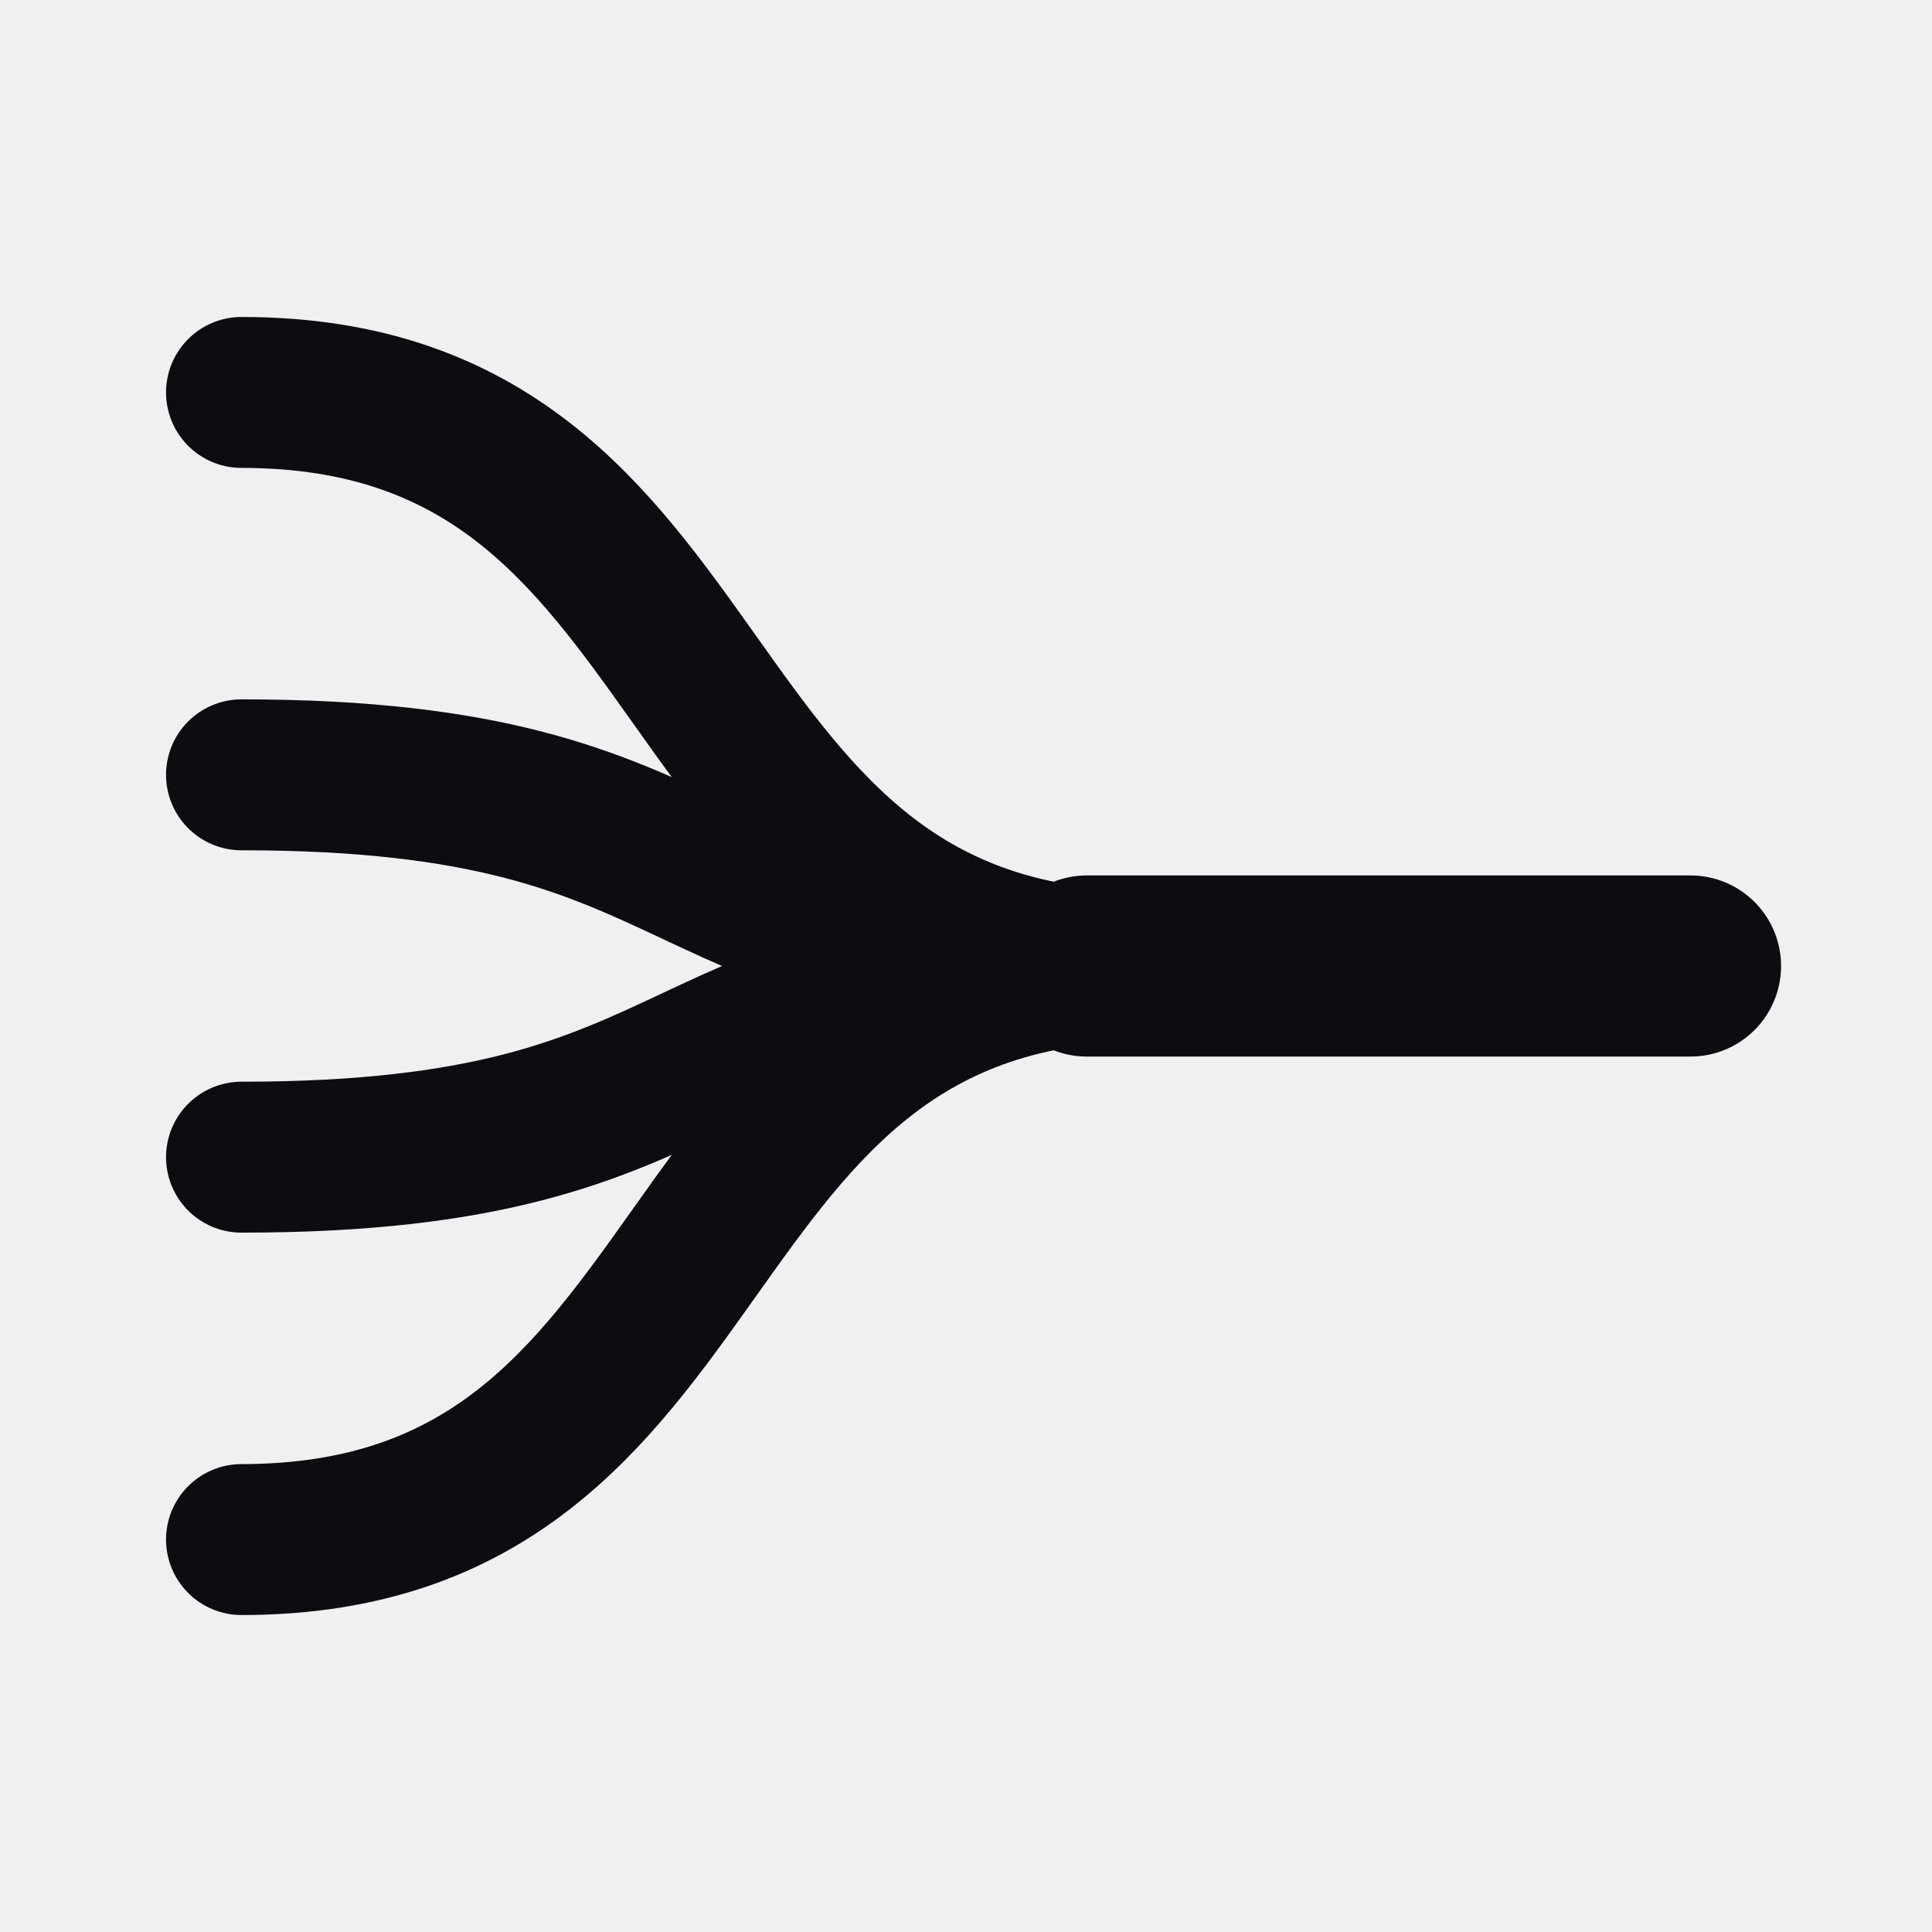
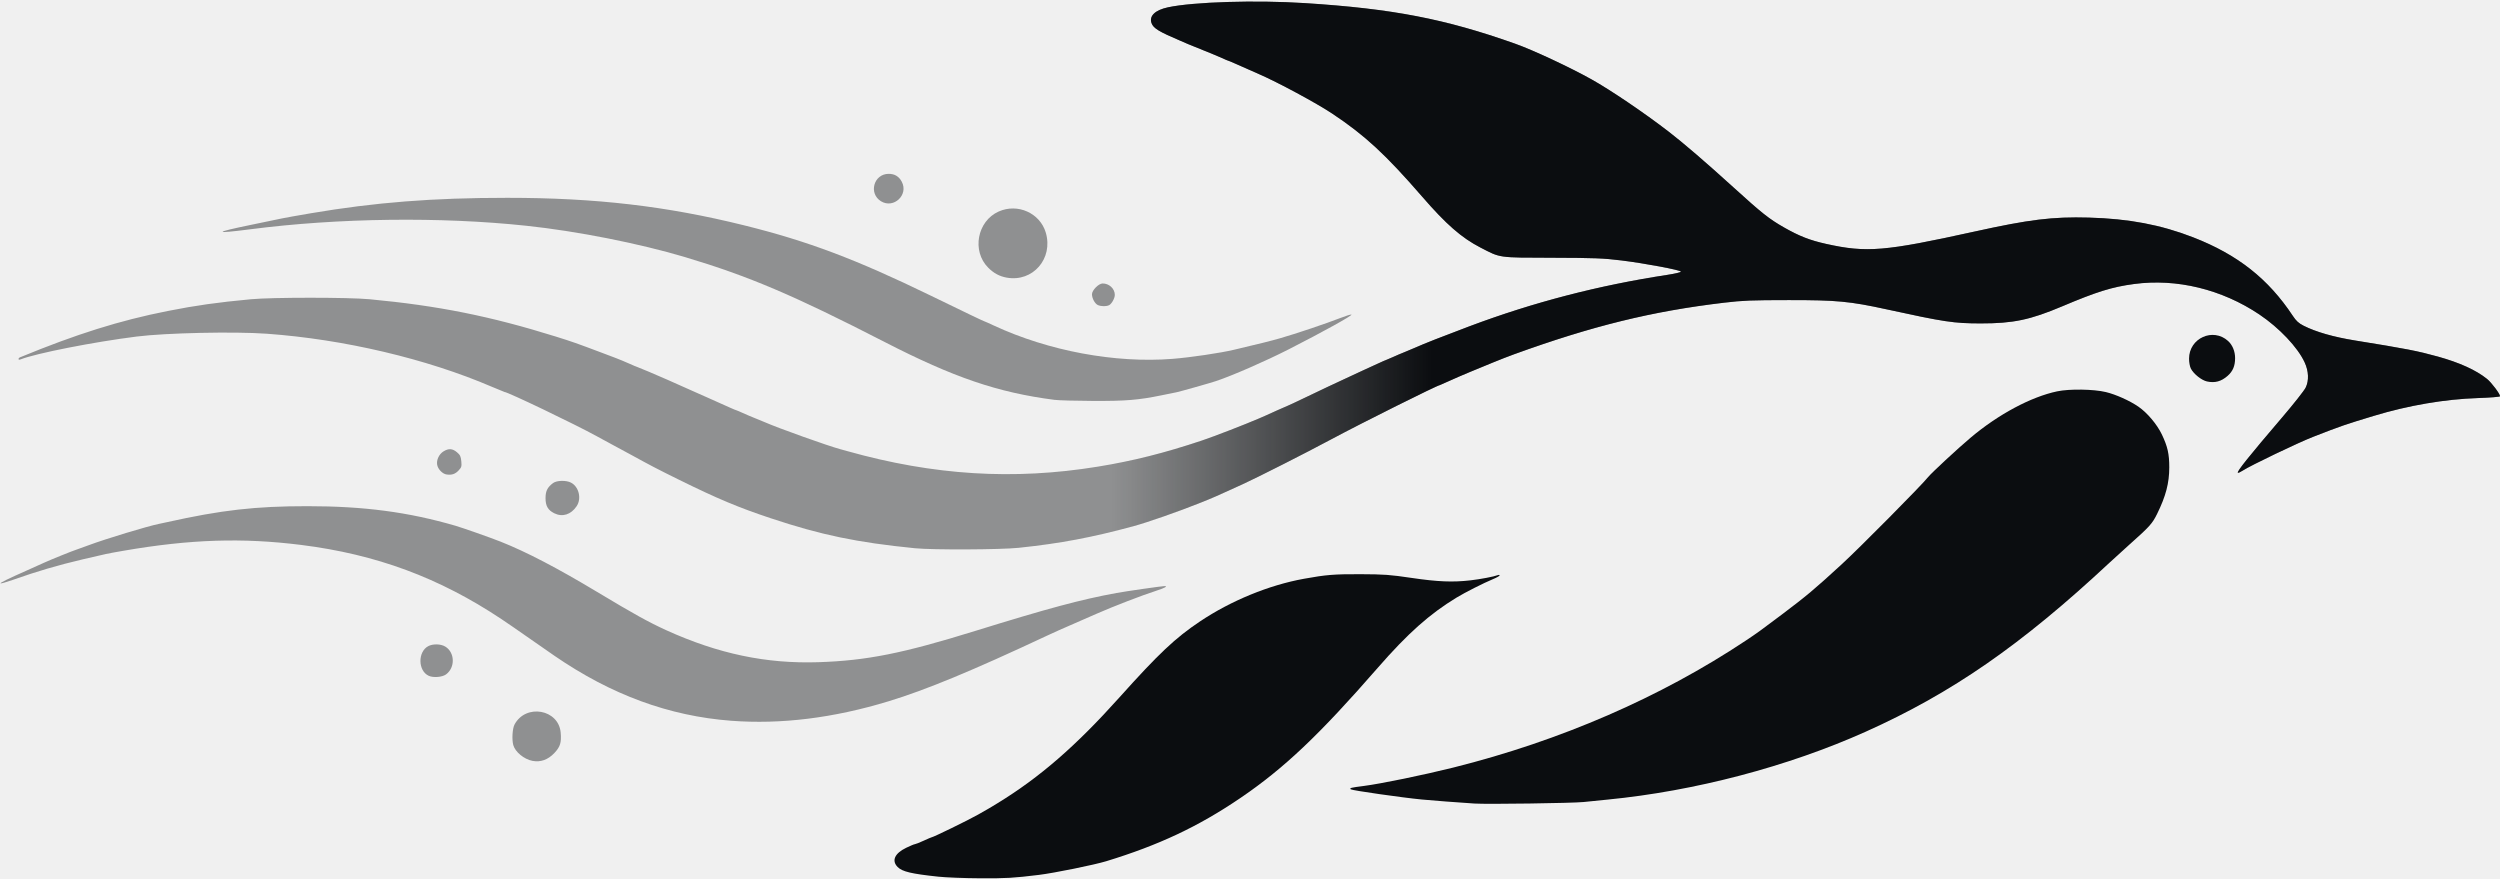
- <svg xmlns="http://www.w3.org/2000/svg" width="64" height="64" viewBox="0 0 64 64">
-   <g fill="none" stroke="#0b0d10" stroke-linecap="round">
-     <path stroke-width="5" d="M8 13.000C24.50 13.000 21.50 32 38 32 M8 25.667C24.50 25.667 21.50 32 38 32 M8 38.333C24.50 38.333 21.50 32 38 32 M8 51.000C24.50 51.000 21.50 32 38 32" />
-     <path stroke-width="6" d="M36 32H56" />
+ <svg xmlns="http://www.w3.org/2000/svg" width="182.15" height="64" viewBox="0 0 182.15 64">
+   <g transform="translate(-12.214 -70.789) scale(0.16641)">
+     <defs>
+       <linearGradient id="mg" gradientUnits="userSpaceOnUse" x1="560" y1="0" x2="700" y2="0">
+         <stop offset="0" stop-color="#fff" stop-opacity="0" />
+         <stop offset="1" stop-color="#fff" />
+       </linearGradient>
+       <mask id="mk" maskUnits="userSpaceOnUse" x="0" y="0" width="1300" height="1300">
+         <rect width="1300" height="1300" fill="url(#mg)" />
+         <rect x="560" y="380" width="400" height="164" fill="#fff" />
+       </mask>
+     </defs>
+     <g fill="#0b0d10">
+       <g fill-opacity="0.42">
+         <path d="M459.15 513.52 C453.55 510.10 455.95 501.50 462.50 501.50 C465.15 501.50 467.03 502.65 468.26 505.02 C471.23 510.76 464.67 516.88 459.15 513.52Z" />
+         <path d="M514.13 546.94 C511.00 546.37 508.51 545.03 506.09 542.61 C498.77 535.31 501.23 522.16 510.69 517.98 C519.01 514.30 528.73 518.67 531.27 527.21 C534.65 538.61 525.60 549.03 514.13 546.94Z" />
+         <path d="M554.15 558.99 C552.84 558.46 551.50 556.06 551.50 554.22 C551.50 552.47 554.44 549.50 556.18 549.50 C559.05 549.50 561.50 551.80 561.50 554.50 C561.50 555.97 560.17 558.37 559.03 558.99 C557.88 559.60 555.67 559.60 554.15 558.99Z" />
+         <path d="M268.91 633.13 C267.17 632.88 265.20 630.88 264.82 628.96 C264.39 626.84 265.61 624.22 267.59 623.01 C269.85 621.64 271.48 621.74 273.46 623.39 C274.85 624.55 275.17 625.21 275.37 627.32 C275.59 629.59 275.46 630.02 274.18 631.38 C272.70 632.96 271.20 633.46 268.91 633.13Z" />
+         <path d="M316.04 650.10 C313.31 648.74 312.25 646.89 312.25 643.50 C312.25 640.38 313.07 638.74 315.56 636.88 C317.14 635.70 321.28 635.60 323.38 636.69 C326.87 638.49 328.12 643.70 325.86 647.04 C323.37 650.73 319.64 651.90 316.04 650.10Z" />
+         <path d="M261.13 721.29 C256.35 719.12 256.24 710.71 260.95 708.27 C263.02 707.20 266.41 707.30 268.35 708.48 C272.58 711.06 272.77 717.63 268.71 720.65 C267.05 721.88 263.16 722.21 261.13 721.29Z" />
+         <path d="M306.50 758.52 C302.84 757.81 298.97 754.62 298.13 751.62 C297.46 749.22 297.75 744.35 298.66 742.64 C303.58 733.36 318.04 735.91 318.89 746.21 C319.25 750.53 318.69 752.34 316.17 755.03 C313.37 758.03 310.08 759.22 306.50 758.52Z" />
+         <path d="M535.00 600.45 C510.24 597.24 490.92 590.65 460.75 575.14 C421.06 554.74 401.22 546.30 373.50 538.01 C353.32 531.98 326.00 526.58 303.80 524.23 C266.15 520.24 221.62 520.80 183.13 525.76 C166.68 527.88 166.80 527.22 183.50 523.79 C189.69 522.52 195.76 521.26 197.00 520.99 C198.24 520.72 203.86 519.72 209.50 518.76 C237.66 513.98 262.89 512.00 295.50 512.00 C334.16 512.00 365.20 515.61 399.25 524.06 C427.13 530.98 448.11 538.88 480.75 554.75 C495.69 562.02 503.99 566.00 504.21 566.00 C504.31 566.00 506.28 566.87 508.58 567.94 C532.50 579.05 561.69 584.49 586.75 582.51 C594.66 581.88 607.60 579.97 613.75 578.51 C625.45 575.75 629.51 574.73 634.00 573.45 C640.49 571.60 654.26 566.97 660.14 564.66 C662.56 563.71 664.79 563.01 665.10 563.12 C665.85 563.37 652.72 570.65 637.74 578.29 C627.49 583.51 612.99 589.85 605.75 592.26 C603.11 593.14 590.10 596.82 588.50 597.14 C587.81 597.28 584.89 597.87 582.00 598.46 C571.77 600.55 566.43 600.99 552.00 600.93 C544.44 600.90 536.79 600.69 535.00 600.45Z" />
+         <path d="M393.50 740.96 C366.35 738.90 341.01 729.59 316.25 712.58 C313.23 710.50 307.71 706.67 304.00 704.06 C300.29 701.45 295.34 698.05 293.00 696.49 C265.74 678.33 238.17 668.11 205.25 663.98 C179.50 660.75 156.75 661.49 127.65 666.50 C120.47 667.74 119.87 667.87 109.75 670.26 C98.50 672.92 89.68 675.51 79.08 679.26 C76.24 680.26 73.79 680.96 73.64 680.81 C73.37 680.54 76.94 678.79 85.50 675.00 C87.84 673.96 90.99 672.55 92.50 671.85 C95.57 670.44 105.07 666.60 107.00 665.99 C107.69 665.77 110.16 664.88 112.50 664.00 C119.87 661.26 137.77 655.83 143.00 654.76 C143.96 654.56 145.54 654.22 146.50 654.01 C170.37 648.70 185.18 647.01 208.00 647.01 C232.75 647.01 252.12 649.57 272.75 655.56 C275.92 656.48 287.97 660.72 292.60 662.55 C303.71 666.95 317.33 674.04 334.75 684.50 C350.90 694.21 357.51 697.86 365.14 701.33 C387.87 711.65 408.90 716.07 431.75 715.32 C452.79 714.63 468.59 711.49 500.25 701.67 C532.25 691.75 546.73 687.86 562.25 685.02 C566.45 684.25 582.05 682.01 583.23 682.00 C584.87 682.00 583.46 682.81 579.75 684.00 C573.55 685.99 560.44 691.05 553.50 694.12 C549.79 695.77 544.50 698.08 541.75 699.26 C539.00 700.43 534.50 702.45 531.75 703.74 C499.12 719.05 478.89 727.43 462.50 732.42 C438.36 739.77 415.37 742.62 393.50 740.96Z" />
+         <path d="M474.00 665.43 C448.48 662.88 432.93 659.64 410.75 652.26 C396.76 647.61 387.44 643.70 370.75 635.47 C361.50 630.91 358.25 629.22 349.50 624.41 C347.71 623.43 344.56 621.73 342.50 620.63 C340.44 619.53 336.95 617.64 334.75 616.42 C325.39 611.25 295.67 597.00 294.25 597.00 C294.14 597.00 291.62 595.96 288.65 594.69 C260.10 582.45 224.05 573.96 190.25 571.51 C176.06 570.48 146.09 571.13 133.25 572.74 C114.43 575.11 89.04 580.10 82.38 582.76 C81.89 582.95 81.50 582.88 81.50 582.61 C81.50 582.33 81.78 581.99 82.13 581.85 C106.76 571.69 125.82 565.71 146.75 561.57 C159.28 559.09 168.51 557.79 183.25 556.41 C192.61 555.53 225.89 555.53 235.25 556.41 C265.24 559.23 288.05 563.80 316.75 572.75 C323.79 574.95 326.21 575.80 336.25 579.59 C338.45 580.42 341.49 581.57 343.00 582.14 C344.51 582.71 347.16 583.81 348.89 584.59 C350.61 585.36 352.12 586.00 352.24 586.00 C352.46 586.00 361.57 589.85 365.38 591.55 C368.29 592.85 373.60 595.22 378.88 597.56 C380.04 598.08 381.96 598.92 383.12 599.44 C387.75 601.49 390.36 602.66 392.89 603.81 C394.34 604.46 395.63 605.00 395.75 605.00 C395.87 605.00 397.16 605.55 398.62 606.21 C400.08 606.88 402.50 607.91 404.01 608.50 C405.52 609.09 407.43 609.88 408.25 610.24 C413.96 612.77 435.92 620.62 441.25 622.04 C442.07 622.26 443.54 622.66 444.50 622.94 C482.23 633.53 517.18 635.70 554.00 629.71 C569.48 627.20 583.25 623.74 599.75 618.23 C604.73 616.57 618.91 611.08 624.50 608.66 C625.46 608.24 626.70 607.71 627.25 607.47 C627.80 607.24 630.24 606.14 632.67 605.02 C635.11 603.91 637.19 603.00 637.29 603.00 C637.40 603.00 640.92 601.35 645.12 599.33 C649.31 597.31 653.65 595.25 654.75 594.74 C655.85 594.24 659.11 592.72 662.00 591.36 C664.89 590.00 668.49 588.33 670.00 587.64 C671.51 586.96 674.40 585.63 676.42 584.70 C678.44 583.76 680.17 583.00 680.28 583.00 C680.38 583.00 681.66 582.45 683.12 581.79 C684.58 581.12 686.98 580.10 688.47 579.51 C689.95 578.93 692.09 578.03 693.21 577.52 C696.58 575.99 705.11 572.63 716.75 568.26 C744.79 557.73 773.25 550.34 803.63 545.70 C806.87 545.20 809.44 544.58 809.36 544.32 C809.12 543.61 793.61 540.69 783.32 539.42 C775.34 538.44 771.69 538.30 753.00 538.24 C728.95 538.17 730.54 538.39 721.54 533.75 C713.30 529.49 706.56 523.60 696.08 511.50 C680.08 493.03 670.95 484.60 656.75 475.16 C649.74 470.50 632.91 461.43 624.50 457.78 C620.12 455.88 617.26 454.62 614.11 453.19 C612.66 452.54 611.37 452.00 611.25 452.00 C611.13 452.00 609.84 451.46 608.39 450.79 C606.94 450.13 603.39 448.65 600.50 447.50 C597.61 446.36 594.52 445.10 593.62 444.71 C592.73 444.32 591.27 443.69 590.38 443.31 C580.72 439.21 578.37 437.77 577.56 435.47 C576.48 432.36 579.16 429.80 584.75 428.60 C595.88 426.21 623.22 425.37 644.75 426.75 C683.11 429.20 706.05 433.63 736.75 444.51 C744.57 447.28 760.70 454.82 770.25 460.16 C778.57 464.81 793.31 474.80 803.79 482.87 C810.54 488.07 820.12 496.31 832.25 507.32 C844.87 518.79 847.94 521.22 854.47 524.95 C861.23 528.80 865.84 530.60 873.00 532.19 C890.65 536.11 898.59 535.45 937.75 526.81 C962.00 521.46 972.05 520.23 988.00 520.66 C1005.45 521.14 1019.52 523.80 1033.69 529.32 C1053.15 536.91 1066.50 547.43 1077.26 563.67 C1078.77 565.95 1079.82 566.90 1082.03 568.02 C1087.43 570.74 1095.09 572.94 1104.50 574.46 C1126.98 578.09 1131.82 579.03 1140.82 581.52 C1150.31 584.16 1157.48 587.42 1162.32 591.31 C1164.26 592.87 1168.00 597.86 1168.00 598.88 C1168.00 599.14 1163.74 599.49 1158.38 599.67 C1143.83 600.15 1127.86 602.88 1112.75 607.46 C1099.80 611.39 1098.72 611.76 1086.25 616.61 C1079.63 619.18 1058.79 629.17 1055.36 631.41 C1054.33 632.09 1053.36 632.52 1053.20 632.37 C1052.70 631.87 1058.06 625.17 1072.50 608.27 C1077.59 602.32 1082.27 596.39 1082.90 595.10 C1084.40 592.02 1084.23 587.88 1082.43 584.00 C1079.39 577.44 1071.32 568.91 1062.60 563.06 C1046.18 552.04 1026.39 547.23 1007.75 549.74 C998.10 551.03 991.51 553.08 976.25 559.53 C962.20 565.46 954.82 567.01 940.58 566.99 C928.86 566.98 924.78 566.37 899.25 560.79 C883.31 557.31 877.53 556.76 856.50 556.78 C840.24 556.79 836.49 556.94 828.25 557.92 C796.63 561.67 770.57 568.08 736.15 580.56 C733.89 581.38 729.84 582.96 727.15 584.07 C724.45 585.18 719.89 587.06 717.00 588.25 C714.11 589.44 710.01 591.22 707.87 592.20 C705.74 593.19 703.91 594.00 703.81 594.00 C702.83 594.00 669.76 610.51 656.50 617.61 C644.90 623.83 624.04 634.41 617.25 637.51 C606.02 642.65 604.75 643.21 599.00 645.51 C589.56 649.30 575.78 654.12 569.63 655.79 C551.53 660.71 537.68 663.32 519.41 665.24 C511.51 666.08 481.65 666.20 474.00 665.43Z" />
+       </g>
+       <g mask="url(#mk)">
+         <path d="M474.00 665.43 C448.48 662.88 432.93 659.64 410.75 652.26 C396.76 647.61 387.44 643.70 370.75 635.47 C361.50 630.91 358.25 629.22 349.50 624.41 C347.71 623.43 344.56 621.73 342.50 620.63 C340.44 619.53 336.95 617.64 334.75 616.42 C325.39 611.25 295.67 597.00 294.25 597.00 C294.14 597.00 291.62 595.96 288.65 594.69 C260.10 582.45 224.05 573.96 190.25 571.51 C176.06 570.48 146.09 571.13 133.25 572.74 C114.43 575.11 89.04 580.10 82.38 582.76 C81.89 582.95 81.50 582.88 81.50 582.61 C81.50 582.33 81.78 581.99 82.13 581.85 C106.76 571.69 125.82 565.71 146.75 561.57 C159.28 559.09 168.51 557.79 183.25 556.41 C192.61 555.53 225.89 555.53 235.25 556.41 C265.24 559.23 288.05 563.80 316.75 572.75 C323.79 574.95 326.21 575.80 336.25 579.59 C338.45 580.42 341.49 581.57 343.00 582.14 C344.51 582.71 347.16 583.81 348.89 584.59 C350.61 585.36 352.12 586.00 352.24 586.00 C352.46 586.00 361.57 589.85 365.38 591.55 C368.29 592.85 373.60 595.22 378.88 597.56 C380.04 598.08 381.96 598.92 383.12 599.44 C387.75 601.49 390.36 602.66 392.89 603.81 C394.34 604.46 395.63 605.00 395.75 605.00 C395.87 605.00 397.16 605.55 398.62 606.21 C400.08 606.88 402.50 607.91 404.01 608.50 C405.52 609.09 407.43 609.88 408.25 610.24 C413.96 612.77 435.92 620.62 441.25 622.04 C442.07 622.26 443.54 622.66 444.50 622.94 C482.23 633.53 517.18 635.70 554.00 629.71 C569.48 627.20 583.25 623.74 599.75 618.23 C604.73 616.57 618.91 611.08 624.50 608.66 C625.46 608.24 626.70 607.71 627.25 607.47 C627.80 607.24 630.24 606.14 632.67 605.02 C635.11 603.91 637.19 603.00 637.29 603.00 C637.40 603.00 640.92 601.35 645.12 599.33 C649.31 597.31 653.65 595.25 654.75 594.74 C655.85 594.24 659.11 592.72 662.00 591.36 C664.89 590.00 668.49 588.33 670.00 587.64 C671.51 586.96 674.40 585.63 676.42 584.70 C678.44 583.76 680.17 583.00 680.28 583.00 C680.38 583.00 681.66 582.45 683.12 581.79 C684.58 581.12 686.98 580.10 688.47 579.51 C689.95 578.93 692.09 578.03 693.21 577.52 C696.58 575.99 705.11 572.63 716.75 568.26 C744.79 557.73 773.25 550.34 803.63 545.70 C806.87 545.20 809.44 544.58 809.36 544.32 C809.12 543.61 793.61 540.69 783.32 539.42 C775.34 538.44 771.69 538.30 753.00 538.24 C728.95 538.17 730.54 538.39 721.54 533.75 C713.30 529.49 706.56 523.60 696.08 511.50 C680.08 493.03 670.95 484.60 656.75 475.16 C649.74 470.50 632.91 461.43 624.50 457.78 C620.12 455.88 617.26 454.62 614.11 453.19 C612.66 452.54 611.37 452.00 611.25 452.00 C611.13 452.00 609.84 451.46 608.39 450.79 C606.94 450.13 603.39 448.65 600.50 447.50 C597.61 446.36 594.52 445.10 593.62 444.71 C592.73 444.32 591.27 443.69 590.38 443.31 C580.72 439.21 578.37 437.77 577.56 435.47 C576.48 432.36 579.16 429.80 584.75 428.60 C595.88 426.21 623.22 425.37 644.75 426.75 C683.11 429.20 706.05 433.63 736.75 444.51 C744.57 447.28 760.70 454.82 770.25 460.16 C778.57 464.81 793.31 474.80 803.79 482.87 C810.54 488.07 820.12 496.31 832.25 507.32 C844.87 518.79 847.94 521.22 854.47 524.95 C861.23 528.80 865.84 530.60 873.00 532.19 C890.65 536.11 898.59 535.45 937.75 526.81 C962.00 521.46 972.05 520.23 988.00 520.66 C1005.45 521.14 1019.52 523.80 1033.69 529.32 C1053.15 536.91 1066.50 547.43 1077.26 563.67 C1078.77 565.95 1079.82 566.90 1082.03 568.02 C1087.43 570.74 1095.09 572.94 1104.50 574.46 C1126.98 578.09 1131.82 579.03 1140.82 581.52 C1150.31 584.16 1157.48 587.42 1162.32 591.31 C1164.26 592.87 1168.00 597.86 1168.00 598.88 C1168.00 599.14 1163.74 599.49 1158.38 599.67 C1143.83 600.15 1127.86 602.88 1112.75 607.46 C1099.80 611.39 1098.72 611.76 1086.25 616.61 C1079.63 619.18 1058.79 629.17 1055.36 631.41 C1054.33 632.09 1053.36 632.52 1053.20 632.37 C1052.70 631.87 1058.06 625.17 1072.50 608.27 C1077.59 602.32 1082.27 596.39 1082.90 595.10 C1084.40 592.02 1084.23 587.88 1082.43 584.00 C1079.39 577.44 1071.32 568.91 1062.60 563.06 C1046.18 552.04 1026.39 547.23 1007.75 549.74 C998.10 551.03 991.51 553.08 976.25 559.53 C962.20 565.46 954.82 567.01 940.58 566.99 C928.86 566.98 924.78 566.37 899.25 560.79 C883.31 557.31 877.53 556.76 856.50 556.78 C840.24 556.79 836.49 556.94 828.25 557.92 C796.63 561.67 770.57 568.08 736.15 580.56 C733.89 581.38 729.84 582.96 727.15 584.07 C724.45 585.18 719.89 587.06 717.00 588.25 C714.11 589.44 710.01 591.22 707.87 592.20 C705.74 593.19 703.91 594.00 703.81 594.00 C702.83 594.00 669.76 610.51 656.50 617.61 C644.90 623.83 624.04 634.41 617.25 637.51 C606.02 642.65 604.75 643.21 599.00 645.51 C589.56 649.30 575.78 654.12 569.63 655.79 C551.53 660.71 537.68 663.32 519.41 665.24 C511.51 666.08 481.65 666.20 474.00 665.43Z" />
+       </g>
+       <path d="M719.00 777.21 C711.57 776.73 700.71 775.90 696.00 775.45 C687.40 774.63 665.29 771.46 664.79 770.98 C664.19 770.39 664.79 770.24 670.50 769.51 C677.99 768.55 696.71 764.70 709.75 761.44 C756.66 749.70 800.40 730.71 837.75 705.87 C842.71 702.57 844.35 701.39 853.50 694.49 C864.38 686.29 867.83 683.40 879.76 672.45 C887.47 665.38 914.86 637.74 917.50 634.37 C918.91 632.57 930.49 621.83 936.27 616.96 C948.35 606.79 962.67 599.13 974.12 596.73 C979.46 595.60 990.09 595.76 995.41 597.05 C999.83 598.11 1005.85 600.82 1009.68 603.45 C1013.53 606.10 1017.84 611.21 1019.94 615.63 C1022.46 620.92 1023.18 624.13 1023.18 630.00 C1023.18 636.89 1021.67 642.64 1017.85 650.39 C1015.70 654.73 1014.66 655.88 1005.26 664.25 C1002.79 666.45 999.08 669.83 997.01 671.76 C958.38 707.79 928.05 728.81 890.25 745.76 C856.23 761.02 815.39 771.76 777.25 775.48 C774.23 775.77 769.50 776.25 766.75 776.54 C761.92 777.04 724.60 777.57 719.00 777.21Z" />
+       <path d="M484.25 809.23 C472.42 807.97 468.45 807.03 466.42 805.00 C463.67 802.24 465.10 799.02 470.16 796.58 C471.96 795.71 473.67 795.00 473.96 795.00 C474.24 795.00 475.95 794.33 477.75 793.50 C479.55 792.67 481.13 792.00 481.25 792.00 C481.94 792.00 497.34 784.49 501.62 782.06 C506.08 779.54 506.93 779.04 510.25 777.00 C528.69 765.70 544.39 752.07 563.50 730.76 C580.76 711.51 587.96 704.72 598.78 697.48 C612.36 688.39 628.98 681.57 644.33 678.79 C653.94 677.04 657.55 676.75 669.00 676.79 C679.47 676.83 681.91 677.01 691.44 678.42 C702.88 680.11 709.44 680.38 717.25 679.48 C721.59 678.98 727.51 677.85 729.19 677.20 C729.63 677.03 730.00 677.09 729.99 677.32 C729.99 677.56 728.69 678.29 727.12 678.94 C722.87 680.71 714.89 684.75 711.09 687.06 C699.34 694.19 689.70 702.78 676.70 717.70 C650.89 747.33 635.55 761.85 616.25 774.94 C598.00 787.32 580.70 795.45 557.75 802.46 C552.44 804.08 534.95 807.63 528.25 808.45 C517.06 809.82 514.02 809.99 502.50 809.93 C495.76 809.90 487.55 809.58 484.25 809.23Z" />
+       <path d="M1039.70 592.41 C1037.34 591.90 1033.86 589.14 1032.66 586.82 C1032.18 585.92 1031.84 584.06 1031.84 582.44 C1031.83 573.46 1042.33 568.70 1048.92 574.68 C1050.86 576.45 1052.00 579.21 1052.00 582.17 C1052.00 585.62 1051.02 587.94 1048.72 589.96 C1045.93 592.41 1043.17 593.16 1039.70 592.41Z" />
+     </g>
  </g>
</svg>
